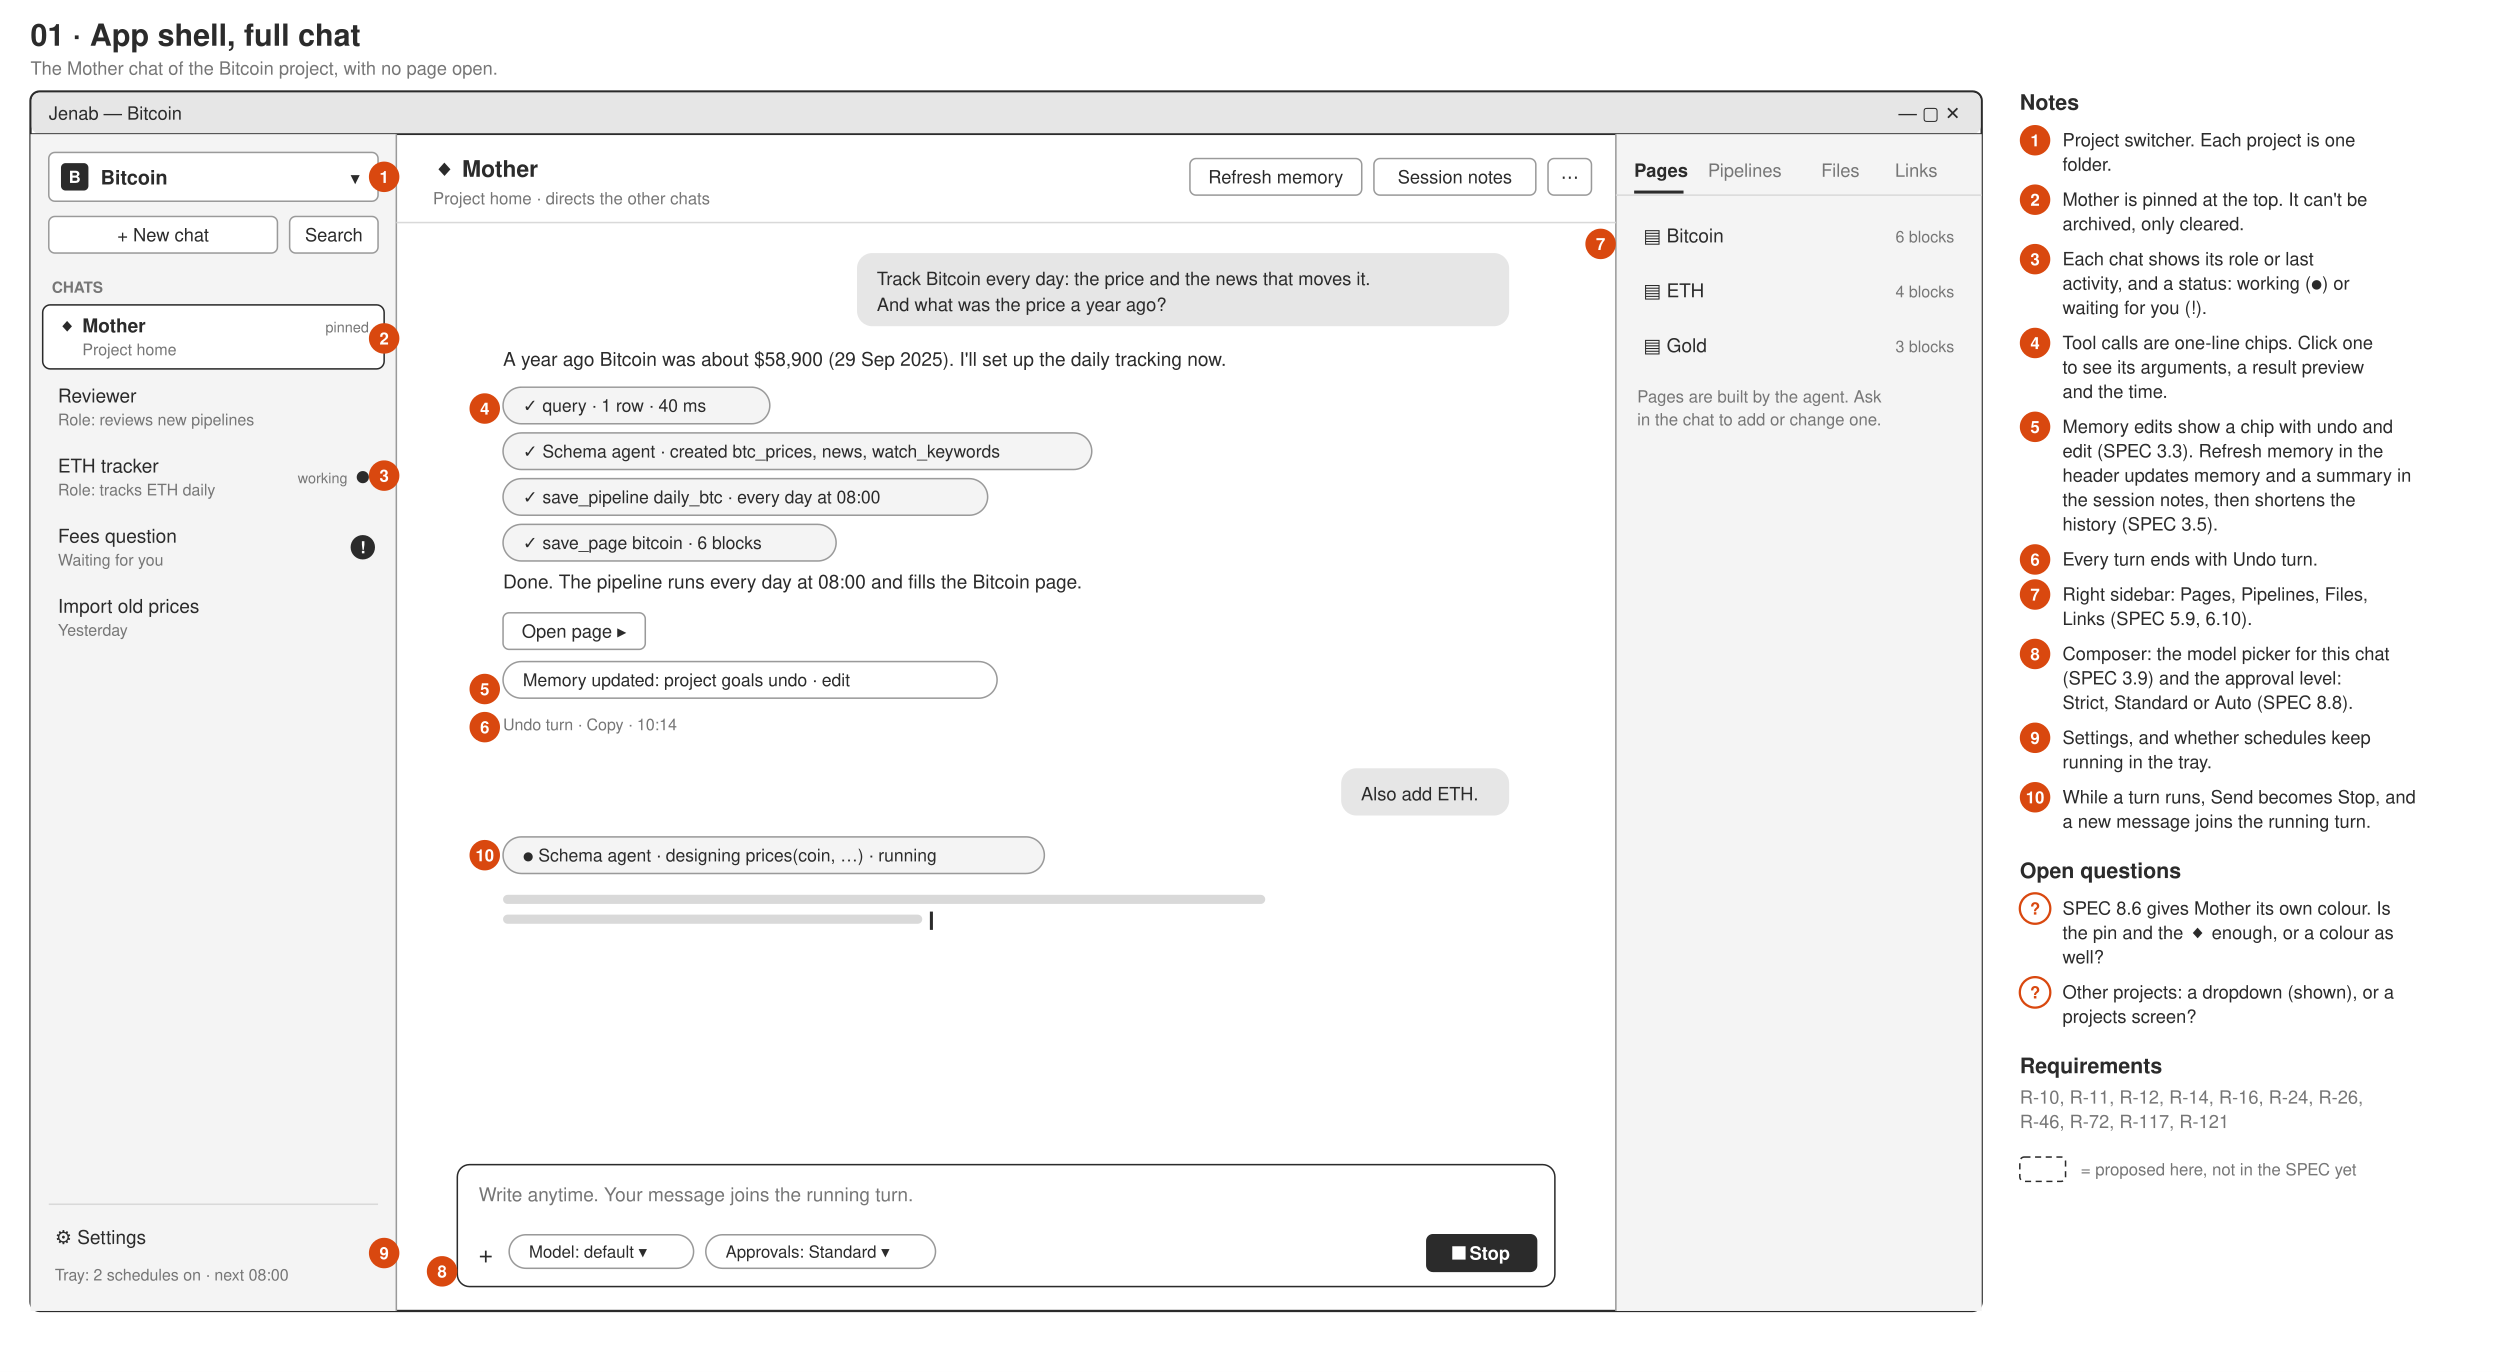
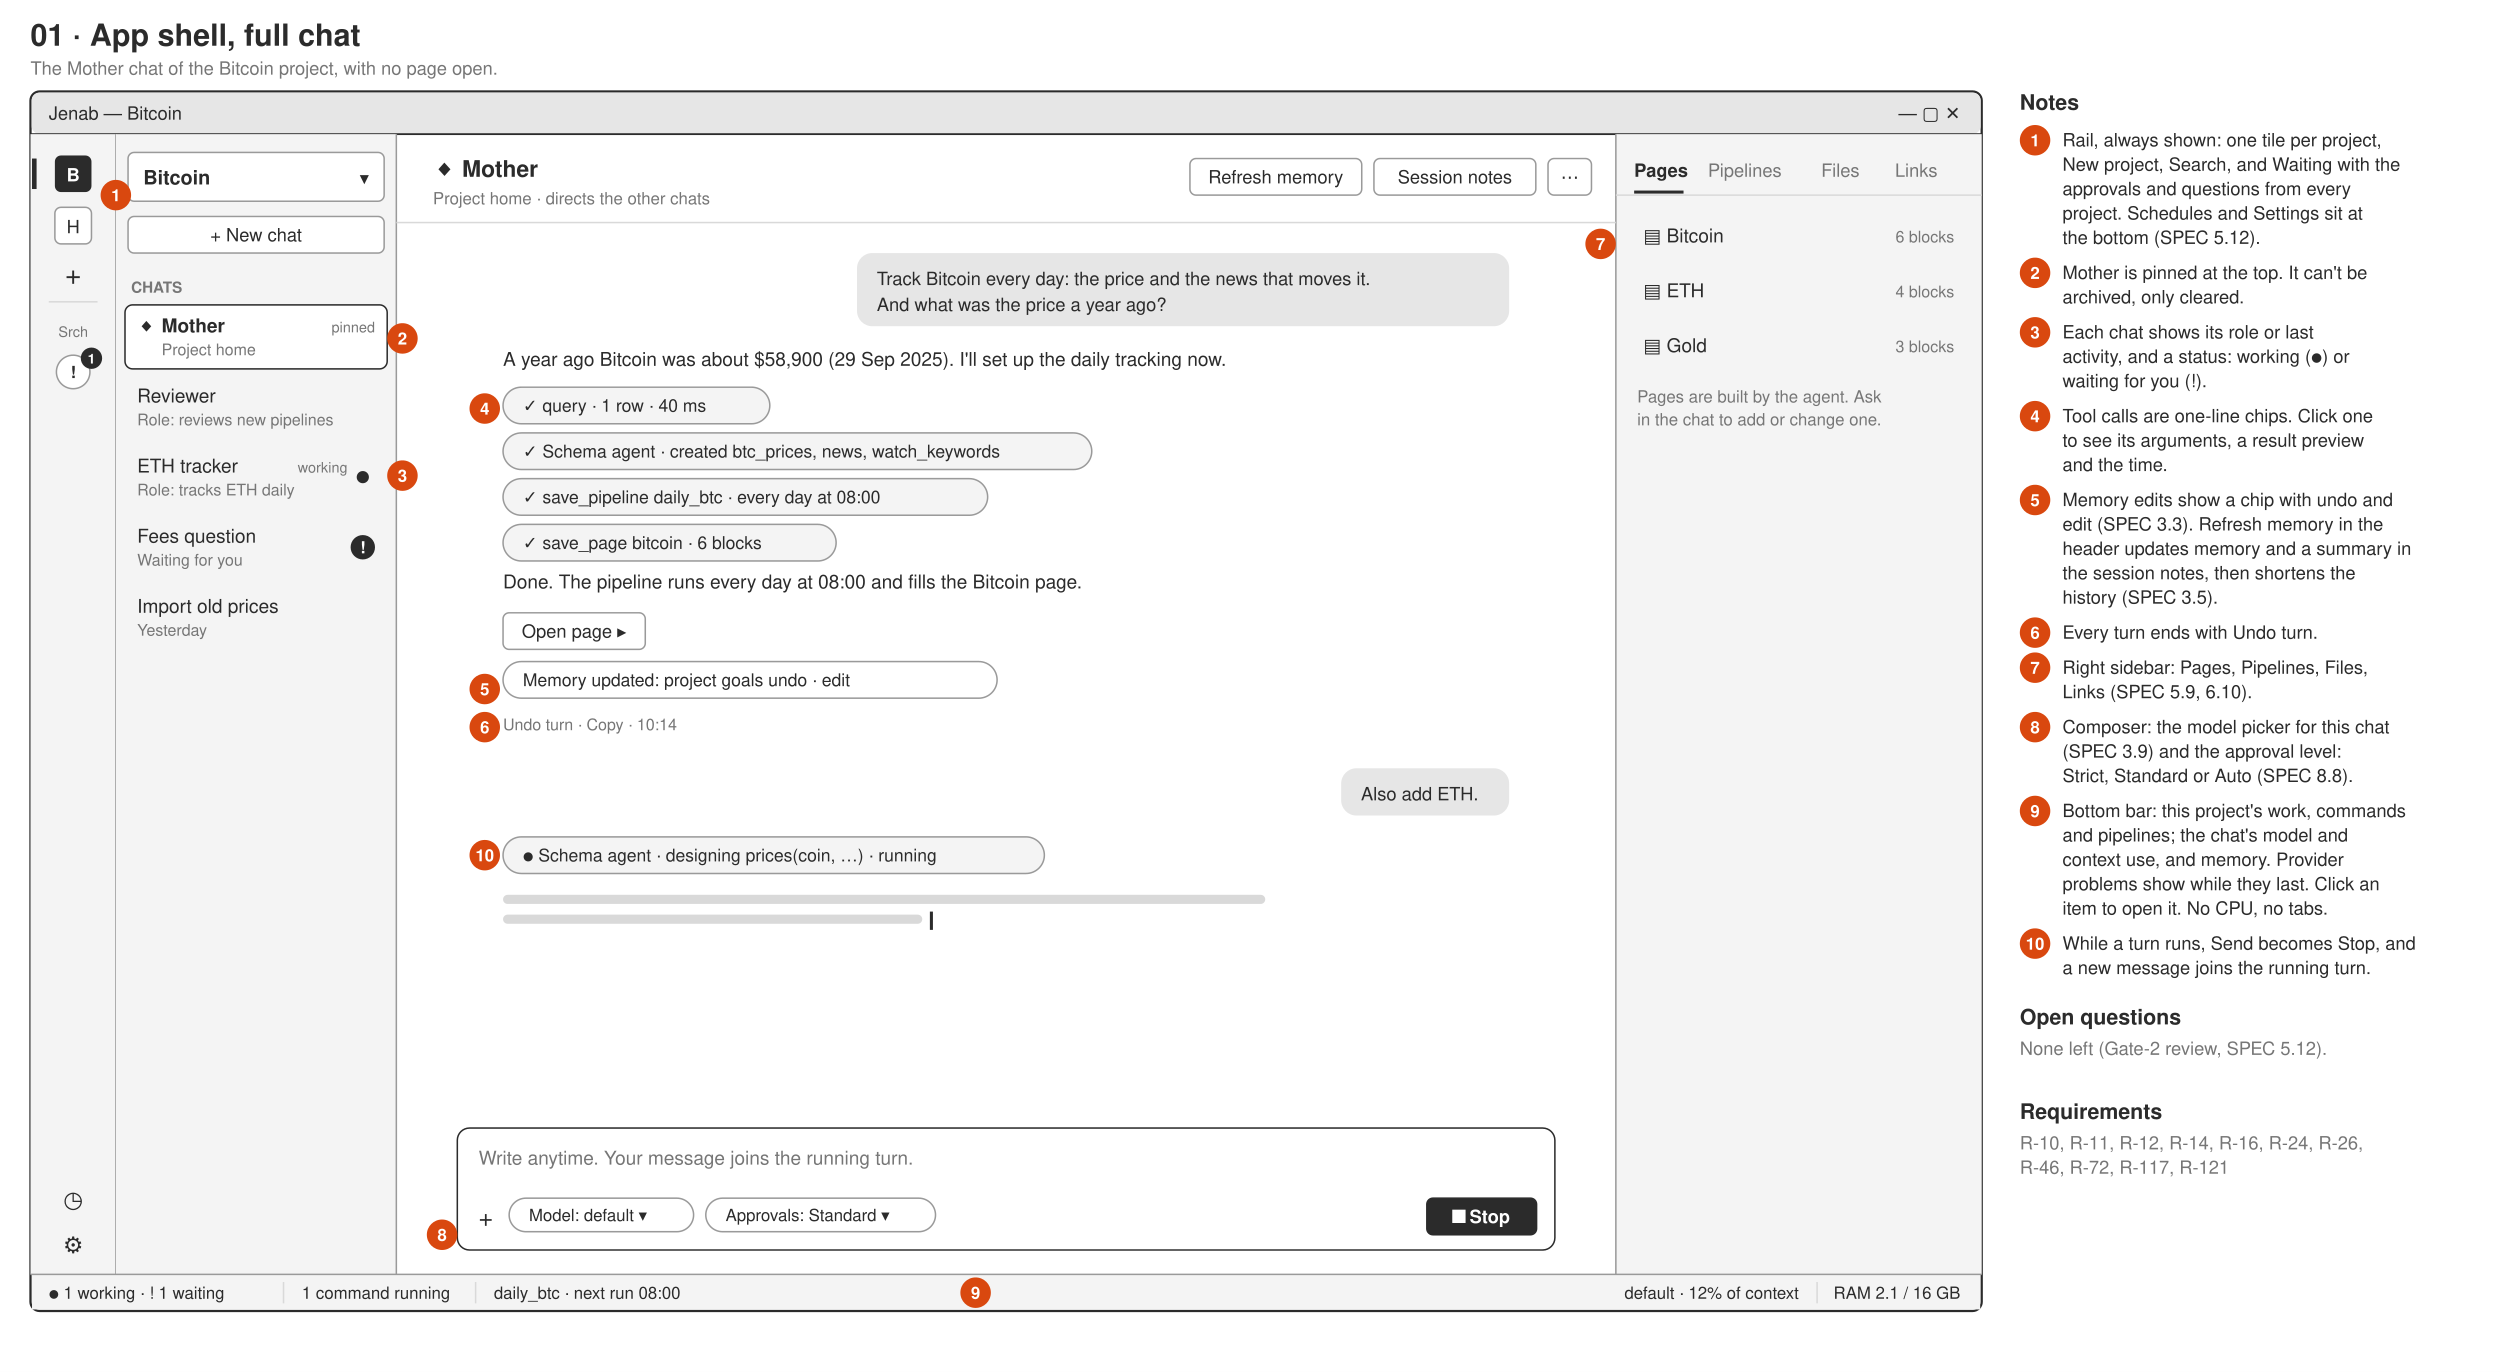
<svg xmlns="http://www.w3.org/2000/svg" viewBox="0 0 1640 900" width="1640" height="900" font-family="Segoe UI, Helvetica, Arial, sans-serif">
  <defs>
    <marker id="arr" viewBox="0 0 10 10" refX="9" refY="5" markerWidth="7" markerHeight="7" orient="auto">
      <path d="M0,0 L10,5 L0,10 z" fill="#2b2b2b" />
    </marker>
  </defs>
  <rect width="1640" height="900" fill="#ffffff" />
  <text x="20.0" y="30.0" font-size="20" fill="#2b2b2b" font-weight="600">01 · App shell, full chat</text>
  <text x="20.0" y="49.0" font-size="12" fill="#767676">The Mother chat of the Bitcoin project, with no page open.</text>
  <rect x="20.0" y="60.0" width="1280.0" height="800.0" rx="6" fill="#ffffff" stroke="#2b2b2b" stroke-width="1.5" />
  <rect x="20.8" y="60.8" width="1278.5" height="27.0" rx="5" fill="#e6e6e6" stroke="none" stroke-width="1" />
  <line x1="20.0" y1="88.0" x2="1300.0" y2="88.0" stroke="#2b2b2b" stroke-width="1.2" />
  <text x="32.0" y="78.5" font-size="12" fill="#2b2b2b">Jenab — Bitcoin</text>
  <text x="1286.0" y="78.5" font-size="12" fill="#2b2b2b" text-anchor="end">—     ▢     ✕</text>
-   <rect x="20.0" y="88.0" width="240.0" height="772.0" rx="0" fill="#f4f4f4" stroke="none" stroke-width="1" />
-   <line x1="260.0" y1="88.0" x2="260.0" y2="860.0" stroke="#9a9a9a" stroke-width="1" />
-   <rect x="32.0" y="100.0" width="216.0" height="32.0" rx="4" fill="#ffffff" stroke="#9a9a9a" stroke-width="1" />
-   <rect x="40.0" y="107.0" width="18.0" height="18.0" rx="3" fill="#2b2b2b" stroke="none" stroke-width="1" />
-   <text x="49.0" y="120.0" font-size="11" fill="#ffffff" font-weight="600" text-anchor="middle">B</text>
-   <text x="66.0" y="121.0" font-size="13" fill="#2b2b2b" font-weight="600">Bitcoin</text>
-   <text x="236.0" y="121.0" font-size="12" fill="#2b2b2b" text-anchor="end">▾</text>
-   <rect x="32.0" y="142.0" width="150.0" height="24.0" rx="4" fill="#ffffff" stroke="#9a9a9a" stroke-width="1" />
-   <text x="107.0" y="158.3" font-size="12" fill="#2b2b2b" text-anchor="middle">+ New chat</text>
-   <rect x="190.0" y="142.0" width="58.0" height="24.0" rx="4" fill="#ffffff" stroke="#9a9a9a" stroke-width="1" />
-   <text x="219.0" y="158.3" font-size="12" fill="#2b2b2b" text-anchor="middle">Search</text>
-   <text x="34.0" y="192.0" font-size="10" fill="#767676" font-weight="600">CHATS</text>
-   <rect x="28.0" y="200.0" width="224.0" height="42.0" rx="5" fill="#ffffff" stroke="#2b2b2b" stroke-width="1" />
-   <text x="38.0" y="218.0" font-size="12" fill="#2b2b2b">◆</text>
-   <text x="242.0" y="218.0" font-size="9.5" fill="#767676" text-anchor="end">pinned</text>
-   <text x="54.0" y="218.0" font-size="12.5" fill="#2b2b2b" font-weight="600">Mother</text>
-   <text x="54.0" y="233.0" font-size="10.5" fill="#767676">Project home</text>
-   <text x="38.0" y="264.0" font-size="12.5" fill="#2b2b2b">Reviewer</text>
-   <text x="38.0" y="279.0" font-size="10.5" fill="#767676">Role: reviews new pipelines</text>
-   <text x="38.0" y="310.0" font-size="12.5" fill="#2b2b2b">ETH tracker</text>
-   <text x="38.0" y="325.0" font-size="10.5" fill="#767676">Role: tracks ETH daily</text>
+   <rect x="20.0" y="88.0" width="56.0" height="748.0" rx="0" fill="#f4f4f4" stroke="none" stroke-width="1" />
+   <line x1="76.0" y1="88.0" x2="76.0" y2="836.0" stroke="#9a9a9a" stroke-width="1" />
+   <rect x="36.0" y="102.0" width="24.0" height="24.0" rx="4" fill="#2b2b2b" stroke="none" stroke-width="1" />
+   <text x="48.0" y="119.0" font-size="12" fill="#ffffff" font-weight="600" text-anchor="middle">B</text>
+   <rect x="21.0" y="104.0" width="3.0" height="20.0" rx="0" fill="#2b2b2b" stroke="none" stroke-width="1" />
+   <rect x="36.0" y="136.0" width="24.0" height="24.0" rx="4" fill="#ffffff" stroke="#9a9a9a" stroke-width="1" />
+   <text x="48.0" y="153.0" font-size="12" fill="#2b2b2b" text-anchor="middle">H</text>
+   <text x="48.0" y="186.0" font-size="18" fill="#2b2b2b" text-anchor="middle">+</text>
+   <line x1="32.0" y1="198.0" x2="64.0" y2="198.0" stroke="#d9d9d9" stroke-width="1" />
+   <text x="48.0" y="221.0" font-size="9.5" fill="#767676" text-anchor="middle">Srch</text>
+   <circle cx="48.0" cy="244" r="11" fill="#fff" stroke="#9a9a9a" />
+   <text x="48.0" y="248.0" font-size="11" fill="#2b2b2b" font-weight="600" text-anchor="middle">!</text>
+   <circle cx="60.0" cy="235" r="7" fill="#2b2b2b" />
+   <text x="60.0" y="238.5" font-size="9" fill="#ffffff" font-weight="600" text-anchor="middle">1</text>
+   <text x="48.0" y="792.0" font-size="15" fill="#2b2b2b" text-anchor="middle">◷</text>
+   <text x="48.0" y="822.0" font-size="15" fill="#2b2b2b" text-anchor="middle">⚙</text>
+   <rect x="76.0" y="88.0" width="184.0" height="748.0" rx="0" fill="#f4f4f4" stroke="none" stroke-width="1" />
+   <line x1="260.0" y1="88.0" x2="260.0" y2="836.0" stroke="#9a9a9a" stroke-width="1" />
+   <rect x="84.0" y="100.0" width="168.0" height="32.0" rx="4" fill="#ffffff" stroke="#9a9a9a" stroke-width="1" />
+   <text x="94.0" y="121.0" font-size="13" fill="#2b2b2b" font-weight="600">Bitcoin</text>
+   <text x="242.0" y="121.0" font-size="12" fill="#2b2b2b" text-anchor="end">▾</text>
+   <rect x="84.0" y="142.0" width="168.0" height="24.0" rx="4" fill="#ffffff" stroke="#9a9a9a" stroke-width="1" />
+   <text x="168.0" y="158.3" font-size="12" fill="#2b2b2b" text-anchor="middle">+ New chat</text>
+   <text x="86.0" y="192.0" font-size="10" fill="#767676" font-weight="600">CHATS</text>
+   <rect x="82.0" y="200.0" width="172.0" height="42.0" rx="5" fill="#ffffff" stroke="#2b2b2b" stroke-width="1" />
+   <text x="90.0" y="218.0" font-size="12" fill="#2b2b2b">◆</text>
+   <text x="246.0" y="218.0" font-size="9.5" fill="#767676" text-anchor="end">pinned</text>
+   <text x="106.0" y="218.0" font-size="12.5" fill="#2b2b2b" font-weight="600">Mother</text>
+   <text x="106.0" y="233.0" font-size="10.5" fill="#767676">Project home</text>
+   <text x="90.0" y="264.0" font-size="12.5" fill="#2b2b2b">Reviewer</text>
+   <text x="90.0" y="279.0" font-size="10.5" fill="#767676">Role: reviews new pipelines</text>
+   <text x="90.0" y="310.0" font-size="12.5" fill="#2b2b2b">ETH tracker</text>
+   <text x="90.0" y="325.0" font-size="10.5" fill="#767676">Role: tracks ETH daily</text>
  <circle cx="238" cy="313" r="4" fill="#2b2b2b" />
-   <text x="228.0" y="317.0" font-size="9.5" fill="#767676" text-anchor="end">working</text>
-   <text x="38.0" y="356.0" font-size="12.5" fill="#2b2b2b">Fees question</text>
-   <text x="38.0" y="371.0" font-size="10.5" fill="#767676">Waiting for you</text>
+   <text x="228.0" y="310.0" font-size="9.5" fill="#767676" text-anchor="end">working</text>
+   <text x="90.0" y="356.0" font-size="12.5" fill="#2b2b2b">Fees question</text>
+   <text x="90.0" y="371.0" font-size="10.5" fill="#767676">Waiting for you</text>
  <circle cx="238" cy="359" r="8" fill="#2b2b2b" />
  <text x="238.0" y="363.0" font-size="11" fill="#ffffff" font-weight="600" text-anchor="middle">!</text>
-   <text x="38.0" y="402.0" font-size="12.5" fill="#2b2b2b">Import old prices</text>
-   <text x="38.0" y="417.0" font-size="10.5" fill="#767676">Yesterday</text>
-   <line x1="32.0" y1="790.0" x2="248.0" y2="790.0" stroke="#d9d9d9" stroke-width="1" />
-   <text x="36.0" y="816.0" font-size="12.5" fill="#2b2b2b">⚙  Settings</text>
-   <text x="36.0" y="840.0" font-size="10.5" fill="#767676">Tray: 2 schedules on · next 08:00</text>
-   <rect x="1060.0" y="88.0" width="240.0" height="772.0" rx="0" fill="#f4f4f4" stroke="none" stroke-width="1" />
-   <line x1="1060.0" y1="88.0" x2="1060.0" y2="860.0" stroke="#9a9a9a" stroke-width="1" />
+   <text x="90.0" y="402.0" font-size="12.5" fill="#2b2b2b">Import old prices</text>
+   <text x="90.0" y="417.0" font-size="10.5" fill="#767676">Yesterday</text>
+   <rect x="1060.0" y="88.0" width="240.0" height="748.0" rx="0" fill="#f4f4f4" stroke="none" stroke-width="1" />
+   <line x1="1060.0" y1="88.0" x2="1060.0" y2="836.0" stroke="#9a9a9a" stroke-width="1" />
  <text x="1072.0" y="116.0" font-size="12" fill="#2b2b2b" font-weight="600">Pages</text>
  <line x1="1072.0" y1="126.0" x2="1104.4" y2="126.0" stroke="#2b2b2b" stroke-width="2" />
  <text x="1120.4" y="116.0" font-size="12" fill="#767676">Pipelines</text>
  <text x="1194.7" y="116.0" font-size="12" fill="#767676">Files</text>
  <text x="1243.1" y="116.0" font-size="12" fill="#767676">Links</text>
  <line x1="1060.0" y1="128.0" x2="1300.0" y2="128.0" stroke="#d9d9d9" stroke-width="1" />
  <text x="1078.0" y="159.0" font-size="12.5" fill="#2b2b2b">▤  Bitcoin</text>
  <text x="1282.0" y="159.0" font-size="10.5" fill="#767676" text-anchor="end">6 blocks</text>
  <text x="1078.0" y="195.0" font-size="12.5" fill="#2b2b2b">▤  ETH</text>
  <text x="1282.0" y="195.0" font-size="10.5" fill="#767676" text-anchor="end">4 blocks</text>
  <text x="1078.0" y="231.0" font-size="12.5" fill="#2b2b2b">▤  Gold</text>
  <text x="1282.0" y="231.0" font-size="10.5" fill="#767676" text-anchor="end">3 blocks</text>
  <text x="1074.0" y="264.0" font-size="11" fill="#767676">Pages are built by the agent. Ask</text>
  <text x="1074.0" y="279.0" font-size="11" fill="#767676">in the chat to add or change one.</text>
  <text x="284.0" y="116.0" font-size="15" fill="#2b2b2b" font-weight="600">◆ Mother</text>
  <text x="284.0" y="134.0" font-size="11" fill="#767676">Project home · directs the other chats</text>
  <rect x="1015.5" y="104.0" width="28.5" height="24.0" rx="4" fill="#ffffff" stroke="#9a9a9a" stroke-width="1" />
  <text x="1029.8" y="120.3" font-size="12" fill="#2b2b2b" text-anchor="middle">⋯</text>
  <rect x="901.3" y="104.0" width="106.2" height="24.0" rx="4" fill="#ffffff" stroke="#9a9a9a" stroke-width="1" />
  <text x="954.4" y="120.3" font-size="12" fill="#2b2b2b" text-anchor="middle">Session notes</text>
  <rect x="780.6" y="104.0" width="112.7" height="24.0" rx="4" fill="#ffffff" stroke="#9a9a9a" stroke-width="1" />
  <text x="836.9" y="120.3" font-size="12" fill="#2b2b2b" text-anchor="middle">Refresh memory</text>
  <line x1="260.0" y1="146.0" x2="1060.0" y2="146.0" stroke="#d9d9d9" stroke-width="1" />
  <rect x="562.2" y="166.0" width="427.8" height="48.0" rx="10" fill="#e6e6e6" stroke="none" stroke-width="1" />
  <text x="575.2" y="187.0" font-size="12" fill="#2b2b2b">Track Bitcoin every day: the price and the news that moves it.</text>
  <text x="575.2" y="204.0" font-size="12" fill="#2b2b2b">And what was the price a year ago?</text>
  <text x="330.0" y="240.0" font-size="12.5" fill="#2b2b2b">A year ago Bitcoin was about $58,900 (29 Sep 2025). I'll set up the daily tracking now.</text>
  <rect x="330.0" y="254.0" width="175.0" height="24.0" rx="12.0" fill="#f4f4f4" stroke="#9a9a9a" stroke-width="1" />
  <text x="343.0" y="270.1" font-size="11.5" fill="#2b2b2b">✓  query · 1 row · 40 ms</text>
  <rect x="330.0" y="284.0" width="386.2" height="24.0" rx="12.0" fill="#f4f4f4" stroke="#9a9a9a" stroke-width="1" />
  <text x="343.0" y="300.1" font-size="11.5" fill="#2b2b2b">✓  Schema agent · created btc_prices, news, watch_keywords</text>
  <rect x="330.0" y="314.0" width="317.9" height="24.0" rx="12.0" fill="#f4f4f4" stroke="#9a9a9a" stroke-width="1" />
  <text x="343.0" y="330.1" font-size="11.5" fill="#2b2b2b">✓  save_pipeline daily_btc · every day at 08:00</text>
  <rect x="330.0" y="344.0" width="218.5" height="24.0" rx="12.0" fill="#f4f4f4" stroke="#9a9a9a" stroke-width="1" />
  <text x="343.0" y="360.1" font-size="11.5" fill="#2b2b2b">✓  save_page bitcoin · 6 blocks</text>
  <text x="330.0" y="386.0" font-size="12.5" fill="#2b2b2b">Done. The pipeline runs every day at 08:00 and fills the Bitcoin page.</text>
  <rect x="330.0" y="402.0" width="93.3" height="24.0" rx="4" fill="#ffffff" stroke="#9a9a9a" stroke-width="1" />
  <text x="376.6" y="418.3" font-size="12" fill="#2b2b2b" text-anchor="middle">Open page ▸</text>
  <rect x="330.0" y="434.0" width="324.1" height="24.0" rx="12.0" fill="#ffffff" stroke="#9a9a9a" stroke-width="1" />
  <text x="343.0" y="450.1" font-size="11.5" fill="#2b2b2b">Memory updated: project goals      undo  ·  edit</text>
  <text x="330.0" y="479.0" font-size="10.5" fill="#767676">Undo turn  ·  Copy  ·  10:14</text>
  <rect x="879.8" y="504.0" width="110.2" height="31.0" rx="10" fill="#e6e6e6" stroke="none" stroke-width="1" />
  <text x="892.8" y="525.0" font-size="12" fill="#2b2b2b">Also add ETH.</text>
  <rect x="330.0" y="549.0" width="355.1" height="24.0" rx="12.0" fill="#f4f4f4" stroke="#9a9a9a" stroke-width="1" />
  <text x="343.0" y="565.1" font-size="11.5" fill="#2b2b2b">●  Schema agent · designing prices(coin, …) · running</text>
  <rect x="330.0" y="587.0" width="500.0" height="6.0" rx="3" fill="#d9d9d9" stroke="none" stroke-width="1" />
  <rect x="330.0" y="600.0" width="275.0" height="6.0" rx="3" fill="#d9d9d9" stroke="none" stroke-width="1" />
  <rect x="610.0" y="598.0" width="2.0" height="12.0" rx="0" fill="#2b2b2b" stroke="none" stroke-width="1" />
-   <rect x="300.0" y="764.0" width="720.0" height="80.0" rx="8" fill="#ffffff" stroke="#2b2b2b" stroke-width="1" />
-   <text x="314.0" y="788.0" font-size="12.5" fill="#767676">Write anytime. Your message joins the running turn.</text>
-   <text x="314.0" y="828.0" font-size="16" fill="#2b2b2b">+</text>
-   <rect x="334.0" y="810.0" width="121.0" height="22.0" rx="11.0" fill="#ffffff" stroke="#9a9a9a" stroke-width="1" />
-   <text x="347.0" y="825.0" font-size="11" fill="#2b2b2b">Model: default ▾</text>
-   <rect x="463.0" y="810.0" width="150.7" height="22.0" rx="11.0" fill="#ffffff" stroke="#9a9a9a" stroke-width="1" />
-   <text x="476.0" y="825.0" font-size="11" fill="#2b2b2b">Approvals: Standard ▾</text>
-   <rect x="936.0" y="810.0" width="72.0" height="24.0" rx="4" fill="#2b2b2b" stroke="#2b2b2b" stroke-width="1" />
-   <text x="972.0" y="826.3" font-size="12" fill="#ffffff" font-weight="600" text-anchor="middle">■ Stop</text>
-   <circle cx="252.0" cy="116.0" r="10" fill="#d9480f" />
-   <text x="252.0" y="120.0" font-size="11" fill="#ffffff" font-weight="600" text-anchor="middle">1</text>
-   <circle cx="252.0" cy="222.0" r="10" fill="#d9480f" />
-   <text x="252.0" y="226.0" font-size="11" fill="#ffffff" font-weight="600" text-anchor="middle">2</text>
-   <circle cx="252.0" cy="312.0" r="10" fill="#d9480f" />
-   <text x="252.0" y="316.0" font-size="11" fill="#ffffff" font-weight="600" text-anchor="middle">3</text>
+   <rect x="300.0" y="740.0" width="720.0" height="80.0" rx="8" fill="#ffffff" stroke="#2b2b2b" stroke-width="1" />
+   <text x="314.0" y="764.0" font-size="12.5" fill="#767676">Write anytime. Your message joins the running turn.</text>
+   <text x="314.0" y="804.0" font-size="16" fill="#2b2b2b">+</text>
+   <rect x="334.0" y="786.0" width="121.0" height="22.0" rx="11.0" fill="#ffffff" stroke="#9a9a9a" stroke-width="1" />
+   <text x="347.0" y="801.0" font-size="11" fill="#2b2b2b">Model: default ▾</text>
+   <rect x="463.0" y="786.0" width="150.7" height="22.0" rx="11.0" fill="#ffffff" stroke="#9a9a9a" stroke-width="1" />
+   <text x="476.0" y="801.0" font-size="11" fill="#2b2b2b">Approvals: Standard ▾</text>
+   <rect x="936.0" y="786.0" width="72.0" height="24.0" rx="4" fill="#2b2b2b" stroke="#2b2b2b" stroke-width="1" />
+   <text x="972.0" y="802.3" font-size="12" fill="#ffffff" font-weight="600" text-anchor="middle">■ Stop</text>
+   <rect x="21.0" y="836.5" width="1278.0" height="22.5" rx="0" fill="#f4f4f4" stroke="none" stroke-width="1" />
+   <line x1="20.0" y1="836.0" x2="1300.0" y2="836.0" stroke="#9a9a9a" stroke-width="1" />
+   <text x="32.0" y="852.0" font-size="11" fill="#2b2b2b">● 1 working  ·  ! 1 waiting</text>
+   <line x1="186.0" y1="841.0" x2="186.0" y2="855.0" stroke="#d9d9d9" stroke-width="1" />
+   <text x="198.0" y="852.0" font-size="11" fill="#2b2b2b">1 command running</text>
+   <line x1="312.0" y1="841.0" x2="312.0" y2="855.0" stroke="#d9d9d9" stroke-width="1" />
+   <text x="324.0" y="852.0" font-size="11" fill="#2b2b2b">daily_btc · next run 08:00</text>
+   <text x="1286.0" y="852.0" font-size="11" fill="#2b2b2b" text-anchor="end">RAM 2.1 / 16 GB</text>
+   <line x1="1192.0" y1="841.0" x2="1192.0" y2="855.0" stroke="#d9d9d9" stroke-width="1" />
+   <text x="1180.0" y="852.0" font-size="11" fill="#2b2b2b" text-anchor="end">default · 12% of context</text>
+   <circle cx="76.0" cy="128.0" r="10" fill="#d9480f" />
+   <text x="76.0" y="132.0" font-size="11" fill="#ffffff" font-weight="600" text-anchor="middle">1</text>
+   <circle cx="264.0" cy="222.0" r="10" fill="#d9480f" />
+   <text x="264.0" y="226.0" font-size="11" fill="#ffffff" font-weight="600" text-anchor="middle">2</text>
+   <circle cx="264.0" cy="312.0" r="10" fill="#d9480f" />
+   <text x="264.0" y="316.0" font-size="11" fill="#ffffff" font-weight="600" text-anchor="middle">3</text>
  <circle cx="318.0" cy="268.0" r="10" fill="#d9480f" />
  <text x="318.0" y="272.0" font-size="11" fill="#ffffff" font-weight="600" text-anchor="middle">4</text>
  <circle cx="318.0" cy="452.0" r="10" fill="#d9480f" />
  <text x="318.0" y="456.0" font-size="11" fill="#ffffff" font-weight="600" text-anchor="middle">5</text>
  <circle cx="318.0" cy="477.0" r="10" fill="#d9480f" />
  <text x="318.0" y="481.0" font-size="11" fill="#ffffff" font-weight="600" text-anchor="middle">6</text>
  <circle cx="1050.0" cy="160.0" r="10" fill="#d9480f" />
  <text x="1050.0" y="164.0" font-size="11" fill="#ffffff" font-weight="600" text-anchor="middle">7</text>
-   <circle cx="290.0" cy="834.0" r="10" fill="#d9480f" />
-   <text x="290.0" y="838.0" font-size="11" fill="#ffffff" font-weight="600" text-anchor="middle">8</text>
-   <circle cx="252.0" cy="822.0" r="10" fill="#d9480f" />
-   <text x="252.0" y="826.0" font-size="11" fill="#ffffff" font-weight="600" text-anchor="middle">9</text>
+   <circle cx="290.0" cy="810.0" r="10" fill="#d9480f" />
+   <text x="290.0" y="814.0" font-size="11" fill="#ffffff" font-weight="600" text-anchor="middle">8</text>
+   <circle cx="640.0" cy="848.0" r="10" fill="#d9480f" />
+   <text x="640.0" y="852.0" font-size="11" fill="#ffffff" font-weight="600" text-anchor="middle">9</text>
  <circle cx="318.0" cy="561.0" r="10" fill="#d9480f" />
  <text x="318.0" y="565.0" font-size="11" fill="#ffffff" font-weight="600" text-anchor="middle">10</text>
  <text x="1325.0" y="72.0" font-size="14" fill="#2b2b2b" font-weight="600">Notes</text>
  <circle cx="1335.0" cy="92.0" r="10" fill="#d9480f" />
  <text x="1335.0" y="96.0" font-size="11" fill="#ffffff" font-weight="600" text-anchor="middle">1</text>
-   <text x="1353.0" y="96.0" font-size="12" fill="#2b2b2b">Project switcher. Each project is one</text>
-   <text x="1353.0" y="112.0" font-size="12" fill="#2b2b2b">folder.</text>
-   <circle cx="1335.0" cy="131.0" r="10" fill="#d9480f" />
-   <text x="1335.0" y="135.0" font-size="11" fill="#ffffff" font-weight="600" text-anchor="middle">2</text>
-   <text x="1353.0" y="135.0" font-size="12" fill="#2b2b2b">Mother is pinned at the top. It can't be</text>
-   <text x="1353.0" y="151.0" font-size="12" fill="#2b2b2b">archived, only cleared.</text>
-   <circle cx="1335.0" cy="170.0" r="10" fill="#d9480f" />
-   <text x="1335.0" y="174.0" font-size="11" fill="#ffffff" font-weight="600" text-anchor="middle">3</text>
-   <text x="1353.0" y="174.0" font-size="12" fill="#2b2b2b">Each chat shows its role or last</text>
-   <text x="1353.0" y="190.0" font-size="12" fill="#2b2b2b">activity, and a status: working (●) or</text>
-   <text x="1353.0" y="206.0" font-size="12" fill="#2b2b2b">waiting for you (!).</text>
-   <circle cx="1335.0" cy="225.0" r="10" fill="#d9480f" />
-   <text x="1335.0" y="229.0" font-size="11" fill="#ffffff" font-weight="600" text-anchor="middle">4</text>
-   <text x="1353.0" y="229.0" font-size="12" fill="#2b2b2b">Tool calls are one-line chips. Click one</text>
-   <text x="1353.0" y="245.0" font-size="12" fill="#2b2b2b">to see its arguments, a result preview</text>
-   <text x="1353.0" y="261.0" font-size="12" fill="#2b2b2b">and the time.</text>
-   <circle cx="1335.0" cy="280.0" r="10" fill="#d9480f" />
-   <text x="1335.0" y="284.0" font-size="11" fill="#ffffff" font-weight="600" text-anchor="middle">5</text>
-   <text x="1353.0" y="284.0" font-size="12" fill="#2b2b2b">Memory edits show a chip with undo and</text>
-   <text x="1353.0" y="300.0" font-size="12" fill="#2b2b2b">edit (SPEC 3.3). Refresh memory in the</text>
-   <text x="1353.0" y="316.0" font-size="12" fill="#2b2b2b">header updates memory and a summary in</text>
-   <text x="1353.0" y="332.0" font-size="12" fill="#2b2b2b">the session notes, then shortens the</text>
-   <text x="1353.0" y="348.0" font-size="12" fill="#2b2b2b">history (SPEC 3.5).</text>
-   <circle cx="1335.0" cy="367.0" r="10" fill="#d9480f" />
-   <text x="1335.0" y="371.0" font-size="11" fill="#ffffff" font-weight="600" text-anchor="middle">6</text>
-   <text x="1353.0" y="371.0" font-size="12" fill="#2b2b2b">Every turn ends with Undo turn.</text>
-   <circle cx="1335.0" cy="390.0" r="10" fill="#d9480f" />
-   <text x="1335.0" y="394.0" font-size="11" fill="#ffffff" font-weight="600" text-anchor="middle">7</text>
-   <text x="1353.0" y="394.0" font-size="12" fill="#2b2b2b">Right sidebar: Pages, Pipelines, Files,</text>
-   <text x="1353.0" y="410.0" font-size="12" fill="#2b2b2b">Links (SPEC 5.9, 6.10).</text>
-   <circle cx="1335.0" cy="429.0" r="10" fill="#d9480f" />
-   <text x="1335.0" y="433.0" font-size="11" fill="#ffffff" font-weight="600" text-anchor="middle">8</text>
-   <text x="1353.0" y="433.0" font-size="12" fill="#2b2b2b">Composer: the model picker for this chat</text>
-   <text x="1353.0" y="449.0" font-size="12" fill="#2b2b2b">(SPEC 3.9) and the approval level:</text>
-   <text x="1353.0" y="465.0" font-size="12" fill="#2b2b2b">Strict, Standard or Auto (SPEC 8.8).</text>
-   <circle cx="1335.0" cy="484.0" r="10" fill="#d9480f" />
-   <text x="1335.0" y="488.0" font-size="11" fill="#ffffff" font-weight="600" text-anchor="middle">9</text>
-   <text x="1353.0" y="488.0" font-size="12" fill="#2b2b2b">Settings, and whether schedules keep</text>
-   <text x="1353.0" y="504.0" font-size="12" fill="#2b2b2b">running in the tray.</text>
-   <circle cx="1335.0" cy="523.0" r="10" fill="#d9480f" />
-   <text x="1335.0" y="527.0" font-size="11" fill="#ffffff" font-weight="600" text-anchor="middle">10</text>
-   <text x="1353.0" y="527.0" font-size="12" fill="#2b2b2b">While a turn runs, Send becomes Stop, and</text>
-   <text x="1353.0" y="543.0" font-size="12" fill="#2b2b2b">a new message joins the running turn.</text>
-   <text x="1325.0" y="576.0" font-size="14" fill="#2b2b2b" font-weight="600">Open questions</text>
-   <circle cx="1335" cy="596" r="10" fill="#fff" stroke="#d9480f" stroke-width="1.5" />
-   <text x="1335.0" y="600.0" font-size="11" fill="#d9480f" font-weight="600" text-anchor="middle">?</text>
-   <text x="1353.0" y="600.0" font-size="12" fill="#2b2b2b">SPEC 8.6 gives Mother its own colour. Is</text>
-   <text x="1353.0" y="616.0" font-size="12" fill="#2b2b2b">the pin and the ◆ enough, or a colour as</text>
-   <text x="1353.0" y="632.0" font-size="12" fill="#2b2b2b">well?</text>
-   <circle cx="1335" cy="651" r="10" fill="#fff" stroke="#d9480f" stroke-width="1.5" />
-   <text x="1335.0" y="655.0" font-size="11" fill="#d9480f" font-weight="600" text-anchor="middle">?</text>
-   <text x="1353.0" y="655.0" font-size="12" fill="#2b2b2b">Other projects: a dropdown (shown), or a</text>
-   <text x="1353.0" y="671.0" font-size="12" fill="#2b2b2b">projects screen?</text>
-   <text x="1325.0" y="704.0" font-size="14" fill="#2b2b2b" font-weight="600">Requirements</text>
-   <text x="1325.0" y="724.0" font-size="12" fill="#767676">R-10, R-11, R-12, R-14, R-16, R-24, R-26,</text>
-   <text x="1325.0" y="740.0" font-size="12" fill="#767676">R-46, R-72, R-117, R-121</text>
-   <rect x="1325.0" y="759.0" width="30.0" height="16.0" rx="3" fill="#ffffff" stroke="#2b2b2b" stroke-width="1" stroke-dasharray="4 3" />
-   <text x="1365.0" y="771.0" font-size="11" fill="#767676">= proposed here, not in the SPEC yet</text>
+   <text x="1353.0" y="96.0" font-size="12" fill="#2b2b2b">Rail, always shown: one tile per project,</text>
+   <text x="1353.0" y="112.0" font-size="12" fill="#2b2b2b">New project, Search, and Waiting with the</text>
+   <text x="1353.0" y="128.0" font-size="12" fill="#2b2b2b">approvals and questions from every</text>
+   <text x="1353.0" y="144.0" font-size="12" fill="#2b2b2b">project. Schedules and Settings sit at</text>
+   <text x="1353.0" y="160.0" font-size="12" fill="#2b2b2b">the bottom (SPEC 5.12).</text>
+   <circle cx="1335.0" cy="179.0" r="10" fill="#d9480f" />
+   <text x="1335.0" y="183.0" font-size="11" fill="#ffffff" font-weight="600" text-anchor="middle">2</text>
+   <text x="1353.0" y="183.0" font-size="12" fill="#2b2b2b">Mother is pinned at the top. It can't be</text>
+   <text x="1353.0" y="199.0" font-size="12" fill="#2b2b2b">archived, only cleared.</text>
+   <circle cx="1335.0" cy="218.0" r="10" fill="#d9480f" />
+   <text x="1335.0" y="222.0" font-size="11" fill="#ffffff" font-weight="600" text-anchor="middle">3</text>
+   <text x="1353.0" y="222.0" font-size="12" fill="#2b2b2b">Each chat shows its role or last</text>
+   <text x="1353.0" y="238.0" font-size="12" fill="#2b2b2b">activity, and a status: working (●) or</text>
+   <text x="1353.0" y="254.0" font-size="12" fill="#2b2b2b">waiting for you (!).</text>
+   <circle cx="1335.0" cy="273.0" r="10" fill="#d9480f" />
+   <text x="1335.0" y="277.0" font-size="11" fill="#ffffff" font-weight="600" text-anchor="middle">4</text>
+   <text x="1353.0" y="277.0" font-size="12" fill="#2b2b2b">Tool calls are one-line chips. Click one</text>
+   <text x="1353.0" y="293.0" font-size="12" fill="#2b2b2b">to see its arguments, a result preview</text>
+   <text x="1353.0" y="309.0" font-size="12" fill="#2b2b2b">and the time.</text>
+   <circle cx="1335.0" cy="328.0" r="10" fill="#d9480f" />
+   <text x="1335.0" y="332.0" font-size="11" fill="#ffffff" font-weight="600" text-anchor="middle">5</text>
+   <text x="1353.0" y="332.0" font-size="12" fill="#2b2b2b">Memory edits show a chip with undo and</text>
+   <text x="1353.0" y="348.0" font-size="12" fill="#2b2b2b">edit (SPEC 3.3). Refresh memory in the</text>
+   <text x="1353.0" y="364.0" font-size="12" fill="#2b2b2b">header updates memory and a summary in</text>
+   <text x="1353.0" y="380.0" font-size="12" fill="#2b2b2b">the session notes, then shortens the</text>
+   <text x="1353.0" y="396.0" font-size="12" fill="#2b2b2b">history (SPEC 3.5).</text>
+   <circle cx="1335.0" cy="415.0" r="10" fill="#d9480f" />
+   <text x="1335.0" y="419.0" font-size="11" fill="#ffffff" font-weight="600" text-anchor="middle">6</text>
+   <text x="1353.0" y="419.0" font-size="12" fill="#2b2b2b">Every turn ends with Undo turn.</text>
+   <circle cx="1335.0" cy="438.0" r="10" fill="#d9480f" />
+   <text x="1335.0" y="442.0" font-size="11" fill="#ffffff" font-weight="600" text-anchor="middle">7</text>
+   <text x="1353.0" y="442.0" font-size="12" fill="#2b2b2b">Right sidebar: Pages, Pipelines, Files,</text>
+   <text x="1353.0" y="458.0" font-size="12" fill="#2b2b2b">Links (SPEC 5.9, 6.10).</text>
+   <circle cx="1335.0" cy="477.0" r="10" fill="#d9480f" />
+   <text x="1335.0" y="481.0" font-size="11" fill="#ffffff" font-weight="600" text-anchor="middle">8</text>
+   <text x="1353.0" y="481.0" font-size="12" fill="#2b2b2b">Composer: the model picker for this chat</text>
+   <text x="1353.0" y="497.0" font-size="12" fill="#2b2b2b">(SPEC 3.9) and the approval level:</text>
+   <text x="1353.0" y="513.0" font-size="12" fill="#2b2b2b">Strict, Standard or Auto (SPEC 8.8).</text>
+   <circle cx="1335.0" cy="532.0" r="10" fill="#d9480f" />
+   <text x="1335.0" y="536.0" font-size="11" fill="#ffffff" font-weight="600" text-anchor="middle">9</text>
+   <text x="1353.0" y="536.0" font-size="12" fill="#2b2b2b">Bottom bar: this project's work, commands</text>
+   <text x="1353.0" y="552.0" font-size="12" fill="#2b2b2b">and pipelines; the chat's model and</text>
+   <text x="1353.0" y="568.0" font-size="12" fill="#2b2b2b">context use, and memory. Provider</text>
+   <text x="1353.0" y="584.0" font-size="12" fill="#2b2b2b">problems show while they last. Click an</text>
+   <text x="1353.0" y="600.0" font-size="12" fill="#2b2b2b">item to open it. No CPU, no tabs.</text>
+   <circle cx="1335.0" cy="619.0" r="10" fill="#d9480f" />
+   <text x="1335.0" y="623.0" font-size="11" fill="#ffffff" font-weight="600" text-anchor="middle">10</text>
+   <text x="1353.0" y="623.0" font-size="12" fill="#2b2b2b">While a turn runs, Send becomes Stop, and</text>
+   <text x="1353.0" y="639.0" font-size="12" fill="#2b2b2b">a new message joins the running turn.</text>
+   <text x="1325.0" y="672.0" font-size="14" fill="#2b2b2b" font-weight="600">Open questions</text>
+   <text x="1325.0" y="692.0" font-size="12" fill="#767676">None left (Gate-2 review, SPEC 5.12).</text>
+   <text x="1325.0" y="734.0" font-size="14" fill="#2b2b2b" font-weight="600">Requirements</text>
+   <text x="1325.0" y="754.0" font-size="12" fill="#767676">R-10, R-11, R-12, R-14, R-16, R-24, R-26,</text>
+   <text x="1325.0" y="770.0" font-size="12" fill="#767676">R-46, R-72, R-117, R-121</text>
</svg>
